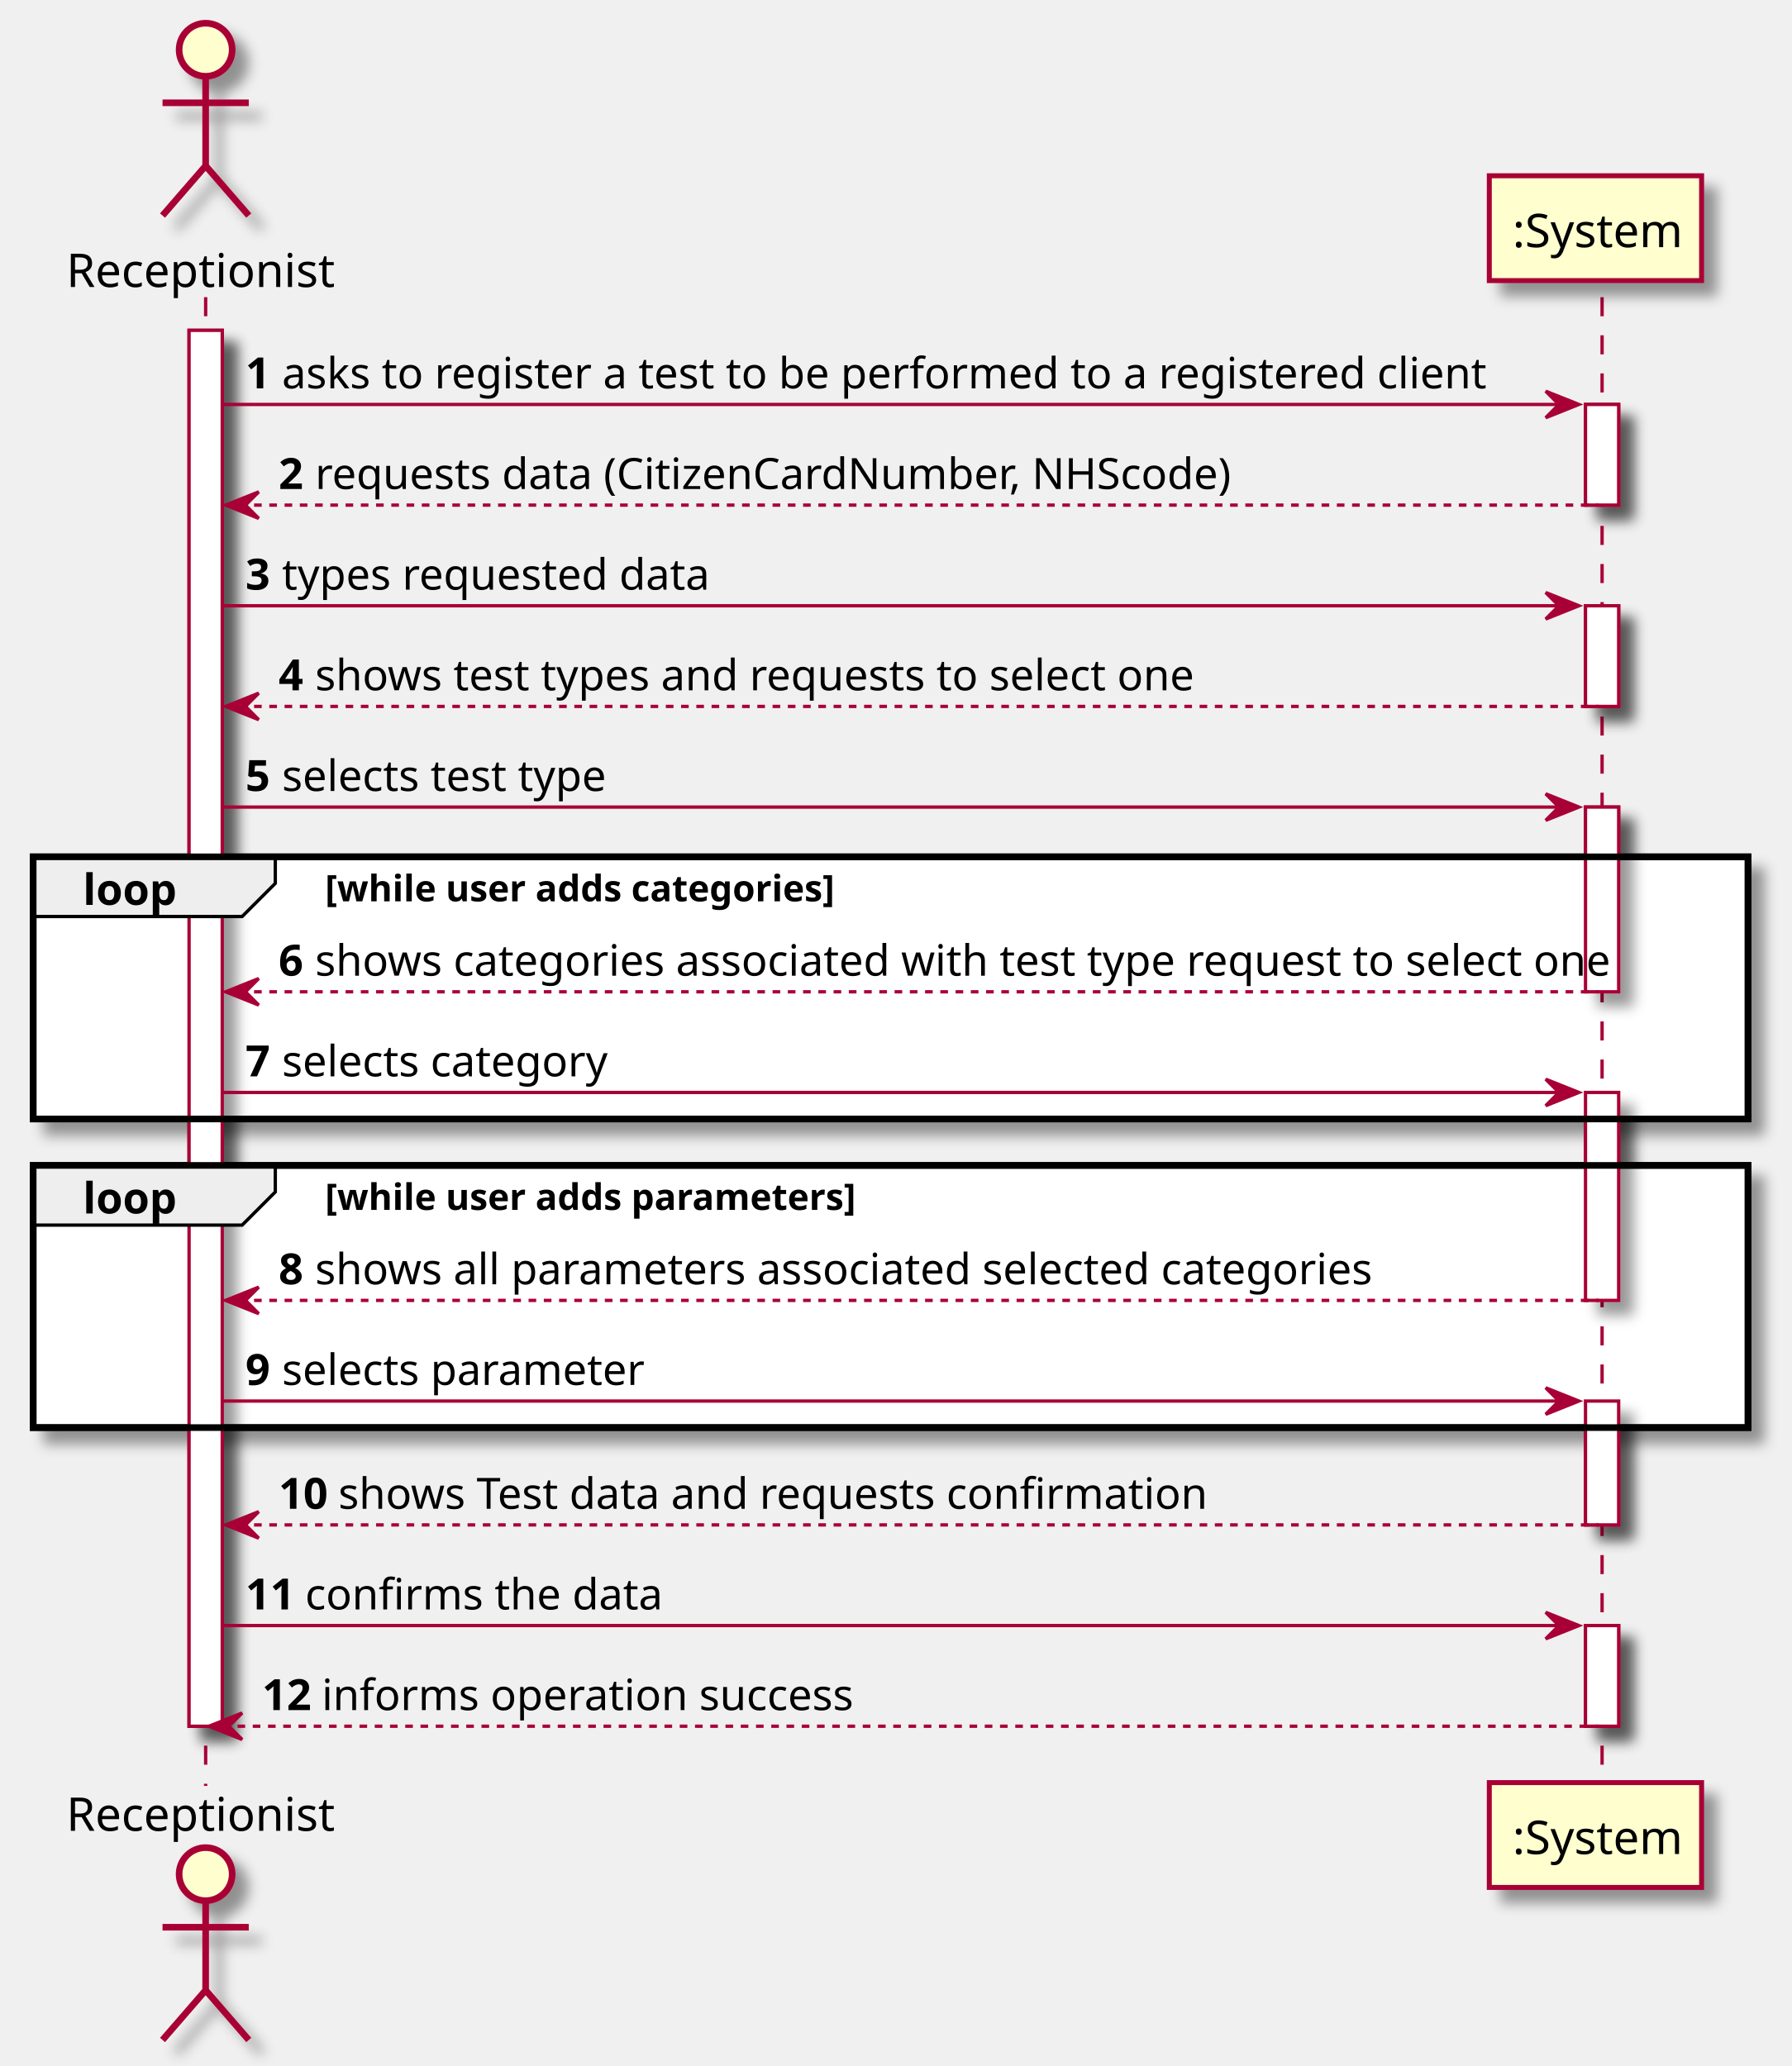
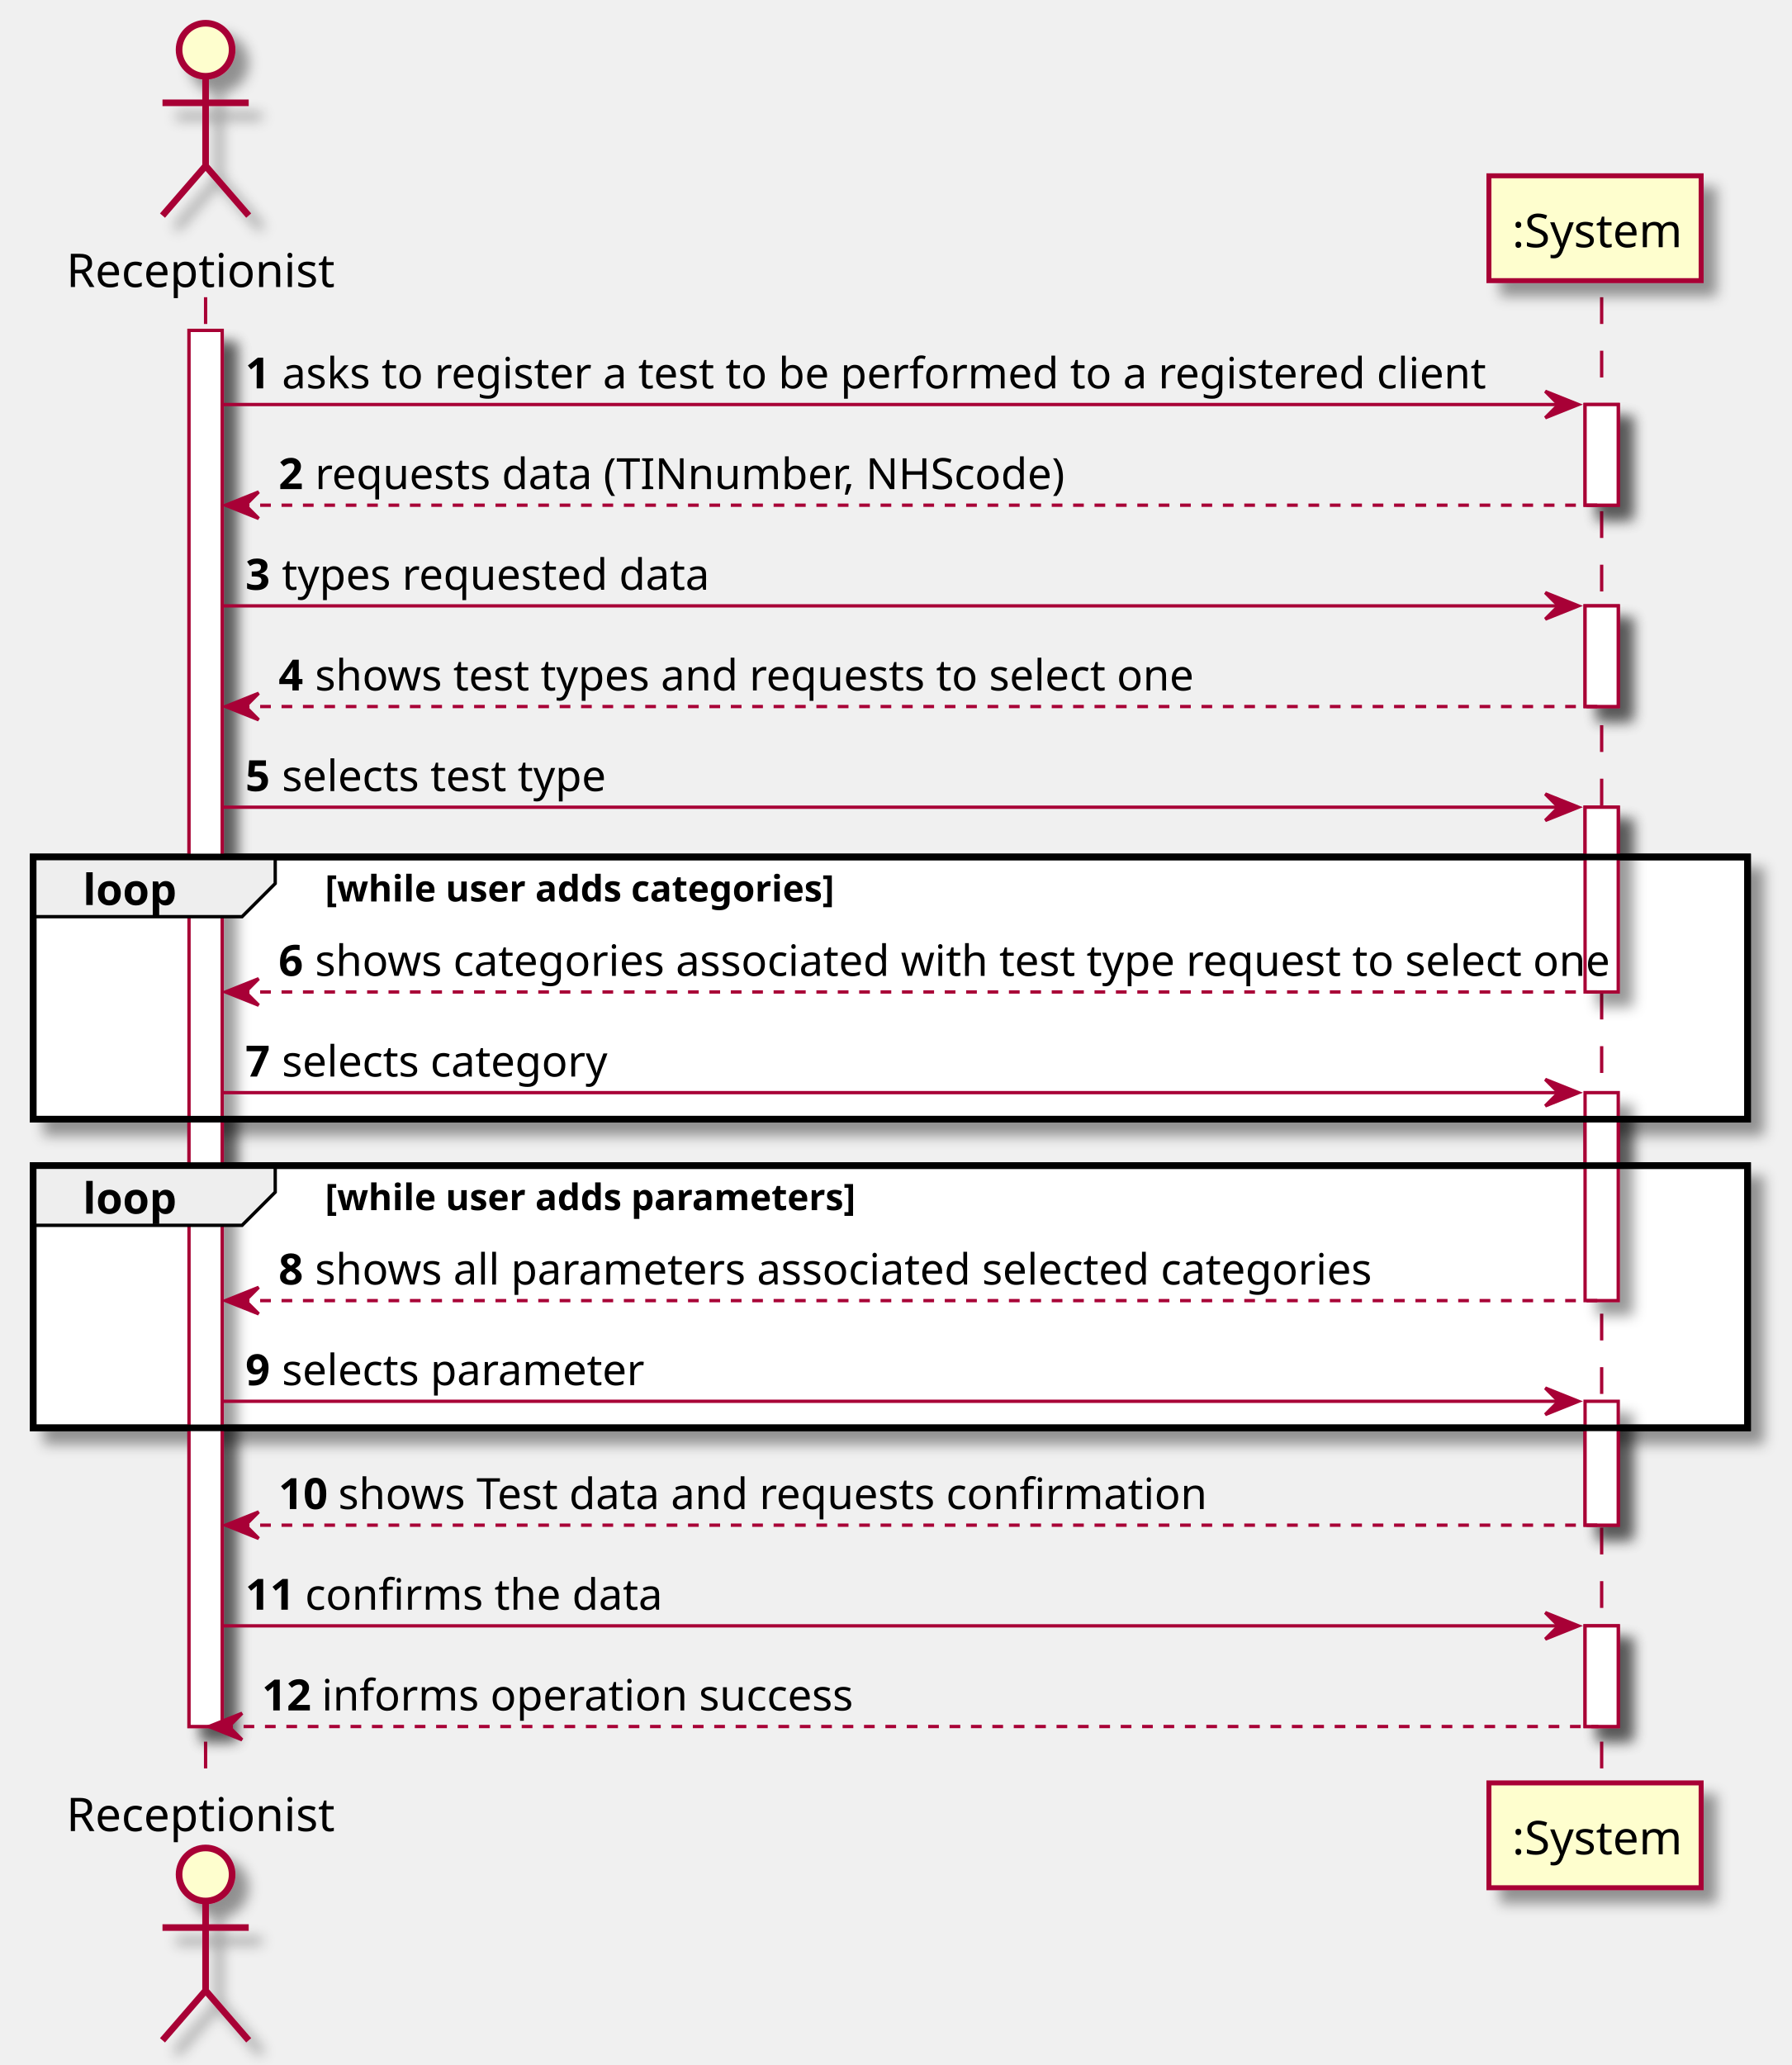
- <svg xmlns="http://www.w3.org/2000/svg" contentScriptType="application/ecmascript" contentStyleType="text/css" height="542.88px" preserveAspectRatio="none" style="width:470px;height:542px;" version="1.1" viewBox="0 0 470 542" width="470.67px" zoomAndPan="magnify">
+ <svg xmlns="http://www.w3.org/2000/svg" contentScriptType="application/ecmascript" contentStyleType="text/css" height="386.88px" preserveAspectRatio="none" style="width:335px;height:386px;" version="1.1" viewBox="0 0 335 386" width="335.42px" zoomAndPan="magnify">
  <defs>
-     <filter height="300%" id="ft87t2e0ye4y8" width="300%" x="-1" y="-1">
-       <feGaussianBlur result="blurOut" stdDeviation="1.74" />
+     <filter height="300%" id="f6wqwbzwipmmp" width="300%" x="-1" y="-1">
+       <feGaussianBlur result="blurOut" stdDeviation="1.24" />
      <feColorMatrix in="blurOut" result="blurOut2" type="matrix" values="0 0 0 0 0 0 0 0 0 0 0 0 0 0 0 0 0 0 .4 0" />
-       <feOffset dx="3.48" dy="3.48" in="blurOut2" result="blurOut3" />
+       <feOffset dx="2.48" dy="2.48" in="blurOut2" result="blurOut3" />
      <feBlend in="SourceGraphic" in2="blurOut3" mode="normal" />
    </filter>
  </defs>
  <g>
-     <rect fill="#FFFFFF" filter="url(#ft87t2e0ye4y8)" height="366.202" style="stroke:#A80036;stroke-width:0.87;" width="8.7" x="49.59" y="86.66" />
-     <rect fill="#FFFFFF" filter="url(#ft87t2e0ye4y8)" height="26.406" style="stroke:#A80036;stroke-width:0.87;" width="8.7" x="415.86" y="106.106" />
-     <rect fill="#FFFFFF" filter="url(#ft87t2e0ye4y8)" height="26.406" style="stroke:#A80036;stroke-width:0.87;" width="8.7" x="415.86" y="158.918" />
-     <rect fill="#FFFFFF" filter="url(#ft87t2e0ye4y8)" height="48.462" style="stroke:#A80036;stroke-width:0.87;" width="8.7" x="415.86" y="211.73" />
-     <rect fill="#FFFFFF" filter="url(#ft87t2e0ye4y8)" height="54.552" style="stroke:#A80036;stroke-width:0.87;" width="8.7" x="415.86" y="286.597" />
-     <rect fill="#FFFFFF" filter="url(#ft87t2e0ye4y8)" height="32.496" style="stroke:#A80036;stroke-width:0.87;" width="8.7" x="415.86" y="367.555" />
-     <rect fill="#FFFFFF" filter="url(#ft87t2e0ye4y8)" height="26.406" style="stroke:#A80036;stroke-width:0.87;" width="8.7" x="415.86" y="426.456" />
-     <rect fill="#FFFFFF" filter="url(#ft87t2e0ye4y8)" height="68.778" style="stroke:#000000;stroke-width:1.74;" width="449.79" x="8.7" y="224.78" />
-     <rect fill="#FFFFFF" filter="url(#ft87t2e0ye4y8)" height="68.778" style="stroke:#000000;stroke-width:1.74;" width="449.79" x="8.7" y="305.737" />
-     <line style="stroke:#A80036;stroke-width:0.87;stroke-dasharray:5.0,5.0;" x1="53.94" x2="53.94" y1="77.96" y2="468.522" />
-     <line style="stroke:#A80036;stroke-width:0.87;stroke-dasharray:5.0,5.0;" x1="420.21" x2="420.21" y1="77.96" y2="468.522" />
-     <text fill="#000000" font-family="sans-serif" font-size="12.18" lengthAdjust="spacing" textLength="67.86" x="17.4" y="75.284">Receptionist</text>
-     <ellipse cx="53.94" cy="13.05" fill="#FEFECE" filter="url(#ft87t2e0ye4y8)" rx="6.96" ry="6.96" style="stroke:#A80036;stroke-width:1.74;" />
-     <path d="M53.94,20.01 L53.94,43.5 M42.63,26.97 L65.25,26.97 M53.94,43.5 L42.63,56.55 M53.94,43.5 L65.25,56.55 " fill="none" filter="url(#ft87t2e0ye4y8)" style="stroke:#A80036;stroke-width:1.74;" />
-     <text fill="#000000" font-family="sans-serif" font-size="12.18" lengthAdjust="spacing" textLength="67.86" x="17.4" y="480.296">Receptionist</text>
-     <ellipse cx="53.94" cy="491.672" fill="#FEFECE" filter="url(#ft87t2e0ye4y8)" rx="6.96" ry="6.96" style="stroke:#A80036;stroke-width:1.74;" />
-     <path d="M53.94,498.632 L53.94,522.122 M42.63,505.592 L65.25,505.592 M53.94,522.122 L42.63,535.172 M53.94,522.122 L65.25,535.172 " fill="none" filter="url(#ft87t2e0ye4y8)" style="stroke:#A80036;stroke-width:1.74;" />
-     <rect fill="#FEFECE" filter="url(#ft87t2e0ye4y8)" height="27.5" style="stroke:#A80036;stroke-width:1.305;" width="55.68" x="390.63" y="46.11" />
-     <text fill="#000000" font-family="sans-serif" font-size="12.18" lengthAdjust="spacing" textLength="43.5" x="396.72" y="64.844">:System</text>
-     <rect fill="#FEFECE" filter="url(#ft87t2e0ye4y8)" height="27.5" style="stroke:#A80036;stroke-width:1.305;" width="55.68" x="390.63" y="467.652" />
-     <text fill="#000000" font-family="sans-serif" font-size="12.18" lengthAdjust="spacing" textLength="43.5" x="396.72" y="486.386">:System</text>
-     <rect fill="#FFFFFF" filter="url(#ft87t2e0ye4y8)" height="366.202" style="stroke:#A80036;stroke-width:0.87;" width="8.7" x="49.59" y="86.66" />
-     <rect fill="#FFFFFF" filter="url(#ft87t2e0ye4y8)" height="26.406" style="stroke:#A80036;stroke-width:0.87;" width="8.7" x="415.86" y="106.106" />
-     <rect fill="#FFFFFF" filter="url(#ft87t2e0ye4y8)" height="26.406" style="stroke:#A80036;stroke-width:0.87;" width="8.7" x="415.86" y="158.918" />
-     <rect fill="#FFFFFF" filter="url(#ft87t2e0ye4y8)" height="48.462" style="stroke:#A80036;stroke-width:0.87;" width="8.7" x="415.86" y="211.73" />
-     <rect fill="#FFFFFF" filter="url(#ft87t2e0ye4y8)" height="54.552" style="stroke:#A80036;stroke-width:0.87;" width="8.7" x="415.86" y="286.597" />
-     <rect fill="#FFFFFF" filter="url(#ft87t2e0ye4y8)" height="32.496" style="stroke:#A80036;stroke-width:0.87;" width="8.7" x="415.86" y="367.555" />
-     <rect fill="#FFFFFF" filter="url(#ft87t2e0ye4y8)" height="26.406" style="stroke:#A80036;stroke-width:0.87;" width="8.7" x="415.86" y="426.456" />
-     <polygon fill="#A80036" points="405.42,102.626,414.12,106.106,405.42,109.586,408.9,106.106" style="stroke:#A80036;stroke-width:0.87;" />
-     <line style="stroke:#A80036;stroke-width:0.87;" x1="58.29" x2="410.64" y1="106.106" y2="106.106" />
-     <text fill="#000000" font-family="sans-serif" font-size="11.31" font-weight="bold" lengthAdjust="spacing" textLength="6.09" x="64.38" y="101.881">1</text>
-     <text fill="#000000" font-family="sans-serif" font-size="11.31" lengthAdjust="spacing" textLength="298.41" x="73.95" y="101.881">asks to register a test to be performed to a registered client</text>
-     <polygon fill="#A80036" points="67.86,129.032,59.16,132.512,67.86,135.992,64.38,132.512" style="stroke:#A80036;stroke-width:0.87;" />
-     <line style="stroke:#A80036;stroke-width:0.87;stroke-dasharray:2.0,2.0;" x1="62.64" x2="419.34" y1="132.512" y2="132.512" />
-     <text fill="#000000" font-family="sans-serif" font-size="11.31" font-weight="bold" lengthAdjust="spacing" textLength="6.09" x="73.08" y="128.287">2</text>
-     <text fill="#000000" font-family="sans-serif" font-size="11.31" lengthAdjust="spacing" textLength="231.42" x="82.65" y="128.287">requests data (CitizenCardNumber, NHScode)</text>
-     <polygon fill="#A80036" points="405.42,155.438,414.12,158.918,405.42,162.398,408.9,158.918" style="stroke:#A80036;stroke-width:0.87;" />
-     <line style="stroke:#A80036;stroke-width:0.87;" x1="58.29" x2="410.64" y1="158.918" y2="158.918" />
-     <text fill="#000000" font-family="sans-serif" font-size="11.31" font-weight="bold" lengthAdjust="spacing" textLength="6.09" x="64.38" y="154.693">3</text>
-     <text fill="#000000" font-family="sans-serif" font-size="11.31" lengthAdjust="spacing" textLength="106.14" x="73.95" y="154.693">types requested data</text>
-     <polygon fill="#A80036" points="67.86,181.844,59.16,185.324,67.86,188.804,64.38,185.324" style="stroke:#A80036;stroke-width:0.87;" />
-     <line style="stroke:#A80036;stroke-width:0.87;stroke-dasharray:2.0,2.0;" x1="62.64" x2="419.34" y1="185.324" y2="185.324" />
-     <text fill="#000000" font-family="sans-serif" font-size="11.31" font-weight="bold" lengthAdjust="spacing" textLength="6.09" x="73.08" y="181.099">4</text>
-     <text fill="#000000" font-family="sans-serif" font-size="11.31" lengthAdjust="spacing" textLength="223.59" x="82.65" y="181.099">shows test types and requests to select one</text>
-     <polygon fill="#A80036" points="405.42,208.25,414.12,211.73,405.42,215.209,408.9,211.73" style="stroke:#A80036;stroke-width:0.87;" />
-     <line style="stroke:#A80036;stroke-width:0.87;" x1="58.29" x2="410.64" y1="211.73" y2="211.73" />
-     <text fill="#000000" font-family="sans-serif" font-size="11.31" font-weight="bold" lengthAdjust="spacing" textLength="6.09" x="64.38" y="207.504">5</text>
-     <text fill="#000000" font-family="sans-serif" font-size="11.31" lengthAdjust="spacing" textLength="84.39" x="73.95" y="207.504">selects test type</text>
-     <path d="M8.7,224.78 L72.21,224.78 L72.21,231.739 L63.51,240.44 L8.7,240.44 L8.7,224.78 " fill="#EEEEEE" style="stroke:#000000;stroke-width:0.87;" />
-     <rect fill="none" height="68.778" style="stroke:#000000;stroke-width:1.74;" width="449.79" x="8.7" y="224.78" />
-     <text fill="#000000" font-family="sans-serif" font-size="11.31" font-weight="bold" lengthAdjust="spacing" textLength="24.36" x="21.75" y="237.39">loop</text>
-     <text fill="#000000" font-family="sans-serif" font-size="9.57" font-weight="bold" lengthAdjust="spacing" textLength="138.33" x="85.26" y="236.454">[while user adds categories]</text>
-     <polygon fill="#A80036" points="67.86,256.711,59.16,260.191,67.86,263.671,64.38,260.191" style="stroke:#A80036;stroke-width:0.87;" />
-     <line style="stroke:#A80036;stroke-width:0.87;stroke-dasharray:2.0,2.0;" x1="62.64" x2="419.34" y1="260.191" y2="260.191" />
-     <text fill="#000000" font-family="sans-serif" font-size="11.31" font-weight="bold" lengthAdjust="spacing" textLength="6.09" x="73.08" y="255.966">6</text>
-     <text fill="#000000" font-family="sans-serif" font-size="11.31" lengthAdjust="spacing" textLength="327.12" x="82.65" y="255.966">shows categories associated with test type request to select one</text>
-     <polygon fill="#A80036" points="405.42,283.117,414.12,286.597,405.42,290.077,408.9,286.597" style="stroke:#A80036;stroke-width:0.87;" />
-     <line style="stroke:#A80036;stroke-width:0.87;" x1="58.29" x2="410.64" y1="286.597" y2="286.597" />
-     <text fill="#000000" font-family="sans-serif" font-size="11.31" font-weight="bold" lengthAdjust="spacing" textLength="6.09" x="64.38" y="282.372">7</text>
-     <text fill="#000000" font-family="sans-serif" font-size="11.31" lengthAdjust="spacing" textLength="83.52" x="73.95" y="282.372">selects category</text>
-     <path d="M8.7,305.737 L72.21,305.737 L72.21,312.697 L63.51,321.397 L8.7,321.397 L8.7,305.737 " fill="#EEEEEE" style="stroke:#000000;stroke-width:0.87;" />
-     <rect fill="none" height="68.778" style="stroke:#000000;stroke-width:1.74;" width="449.79" x="8.7" y="305.737" />
-     <text fill="#000000" font-family="sans-serif" font-size="11.31" font-weight="bold" lengthAdjust="spacing" textLength="24.36" x="21.75" y="318.348">loop</text>
-     <text fill="#000000" font-family="sans-serif" font-size="9.57" font-weight="bold" lengthAdjust="spacing" textLength="143.55" x="85.26" y="317.411">[while user adds parameters]</text>
-     <polygon fill="#A80036" points="67.86,337.669,59.16,341.149,67.86,344.629,64.38,341.149" style="stroke:#A80036;stroke-width:0.87;" />
-     <line style="stroke:#A80036;stroke-width:0.87;stroke-dasharray:2.0,2.0;" x1="62.64" x2="419.34" y1="341.149" y2="341.149" />
-     <text fill="#000000" font-family="sans-serif" font-size="11.31" font-weight="bold" lengthAdjust="spacing" textLength="6.09" x="73.08" y="336.924">8</text>
-     <text fill="#000000" font-family="sans-serif" font-size="11.31" lengthAdjust="spacing" textLength="267.09" x="82.65" y="336.924">shows all parameters associated selected categories</text>
-     <polygon fill="#A80036" points="405.42,364.075,414.12,367.555,405.42,371.035,408.9,367.555" style="stroke:#A80036;stroke-width:0.87;" />
-     <line style="stroke:#A80036;stroke-width:0.87;" x1="58.29" x2="410.64" y1="367.555" y2="367.555" />
-     <text fill="#000000" font-family="sans-serif" font-size="11.31" font-weight="bold" lengthAdjust="spacing" textLength="6.09" x="64.38" y="363.329">9</text>
-     <text fill="#000000" font-family="sans-serif" font-size="11.31" lengthAdjust="spacing" textLength="90.48" x="73.95" y="363.329">selects parameter</text>
-     <polygon fill="#A80036" points="67.86,396.57,59.16,400.05,67.86,403.531,64.38,400.05" style="stroke:#A80036;stroke-width:0.87;" />
-     <line style="stroke:#A80036;stroke-width:0.87;stroke-dasharray:2.0,2.0;" x1="62.64" x2="419.34" y1="400.05" y2="400.05" />
-     <text fill="#000000" font-family="sans-serif" font-size="11.31" font-weight="bold" lengthAdjust="spacing" textLength="12.18" x="73.08" y="395.825">10</text>
-     <text fill="#000000" font-family="sans-serif" font-size="11.31" lengthAdjust="spacing" textLength="215.76" x="88.74" y="395.825">shows Test data and requests confirmation</text>
-     <polygon fill="#A80036" points="405.42,422.976,414.12,426.456,405.42,429.936,408.9,426.456" style="stroke:#A80036;stroke-width:0.87;" />
-     <line style="stroke:#A80036;stroke-width:0.87;" x1="58.29" x2="410.64" y1="426.456" y2="426.456" />
-     <text fill="#000000" font-family="sans-serif" font-size="11.31" font-weight="bold" lengthAdjust="spacing" textLength="12.18" x="64.38" y="422.231">11</text>
-     <text fill="#000000" font-family="sans-serif" font-size="11.31" lengthAdjust="spacing" textLength="87" x="80.04" y="422.231">confirms the data</text>
-     <polygon fill="#A80036" points="63.51,449.382,54.81,452.862,63.51,456.342,60.03,452.862" style="stroke:#A80036;stroke-width:0.87;" />
-     <line style="stroke:#A80036;stroke-width:0.87;stroke-dasharray:2.0,2.0;" x1="58.29" x2="419.34" y1="452.862" y2="452.862" />
-     <text fill="#000000" font-family="sans-serif" font-size="11.31" font-weight="bold" lengthAdjust="spacing" textLength="12.18" x="68.73" y="448.637">12</text>
-     <text fill="#000000" font-family="sans-serif" font-size="11.31" lengthAdjust="spacing" textLength="132.24" x="84.39" y="448.637">informs operation success</text>
+     <rect fill="#FFFFFF" filter="url(#f6wqwbzwipmmp)" height="260.972" style="stroke:#A80036;stroke-width:0.62;" width="6.2" x="35.34" y="61.758" />
+     <rect fill="#FFFFFF" filter="url(#f6wqwbzwipmmp)" height="18.818" style="stroke:#A80036;stroke-width:0.62;" width="6.2" x="296.36" y="75.616" />
+     <rect fill="#FFFFFF" filter="url(#f6wqwbzwipmmp)" height="18.818" style="stroke:#A80036;stroke-width:0.62;" width="6.2" x="296.36" y="113.252" />
+     <rect fill="#FFFFFF" filter="url(#f6wqwbzwipmmp)" height="34.536" style="stroke:#A80036;stroke-width:0.62;" width="6.2" x="296.36" y="150.888" />
+     <rect fill="#FFFFFF" filter="url(#f6wqwbzwipmmp)" height="38.876" style="stroke:#A80036;stroke-width:0.62;" width="6.2" x="296.36" y="204.242" />
+     <rect fill="#FFFFFF" filter="url(#f6wqwbzwipmmp)" height="23.158" style="stroke:#A80036;stroke-width:0.62;" width="6.2" x="296.36" y="261.935" />
+     <rect fill="#FFFFFF" filter="url(#f6wqwbzwipmmp)" height="18.818" style="stroke:#A80036;stroke-width:0.62;" width="6.2" x="296.36" y="303.911" />
+     <rect fill="#FFFFFF" filter="url(#f6wqwbzwipmmp)" height="49.014" style="stroke:#000000;stroke-width:1.24;" width="320.54" x="6.2" y="160.188" />
+     <rect fill="#FFFFFF" filter="url(#f6wqwbzwipmmp)" height="49.014" style="stroke:#000000;stroke-width:1.24;" width="320.54" x="6.2" y="217.882" />
+     <line style="stroke:#A80036;stroke-width:0.62;stroke-dasharray:5.0,5.0;" x1="38.44" x2="38.44" y1="55.558" y2="333.889" />
+     <line style="stroke:#A80036;stroke-width:0.62;stroke-dasharray:5.0,5.0;" x1="299.46" x2="299.46" y1="55.558" y2="333.889" />
+     <text fill="#000000" font-family="sans-serif" font-size="8.68" lengthAdjust="spacing" textLength="48.36" x="12.4" y="53.651">Receptionist</text>
+     <ellipse cx="38.44" cy="9.3" fill="#FEFECE" filter="url(#f6wqwbzwipmmp)" rx="4.96" ry="4.96" style="stroke:#A80036;stroke-width:1.24;" />
+     <path d="M38.44,14.26 L38.44,31 M30.38,19.22 L46.5,19.22 M38.44,31 L30.38,40.3 M38.44,31 L46.5,40.3 " fill="none" filter="url(#f6wqwbzwipmmp)" style="stroke:#A80036;stroke-width:1.24;" />
+     <text fill="#000000" font-family="sans-serif" font-size="8.68" lengthAdjust="spacing" textLength="48.36" x="12.4" y="342.28">Receptionist</text>
+     <ellipse cx="38.44" cy="350.387" fill="#FEFECE" filter="url(#f6wqwbzwipmmp)" rx="4.96" ry="4.96" style="stroke:#A80036;stroke-width:1.24;" />
+     <path d="M38.44,355.347 L38.44,372.087 M30.38,360.307 L46.5,360.307 M38.44,372.087 L30.38,381.387 M38.44,372.087 L46.5,381.387 " fill="none" filter="url(#f6wqwbzwipmmp)" style="stroke:#A80036;stroke-width:1.24;" />
+     <rect fill="#FEFECE" filter="url(#f6wqwbzwipmmp)" height="19.598" style="stroke:#A80036;stroke-width:0.93;" width="39.68" x="278.38" y="32.86" />
+     <text fill="#000000" font-family="sans-serif" font-size="8.68" lengthAdjust="spacing" textLength="31" x="282.72" y="46.211">:System</text>
+     <rect fill="#FEFECE" filter="url(#f6wqwbzwipmmp)" height="19.598" style="stroke:#A80036;stroke-width:0.93;" width="39.68" x="278.38" y="333.269" />
+     <text fill="#000000" font-family="sans-serif" font-size="8.68" lengthAdjust="spacing" textLength="31" x="282.72" y="346.62">:System</text>
+     <rect fill="#FFFFFF" filter="url(#f6wqwbzwipmmp)" height="260.972" style="stroke:#A80036;stroke-width:0.62;" width="6.2" x="35.34" y="61.758" />
+     <rect fill="#FFFFFF" filter="url(#f6wqwbzwipmmp)" height="18.818" style="stroke:#A80036;stroke-width:0.62;" width="6.2" x="296.36" y="75.616" />
+     <rect fill="#FFFFFF" filter="url(#f6wqwbzwipmmp)" height="18.818" style="stroke:#A80036;stroke-width:0.62;" width="6.2" x="296.36" y="113.252" />
+     <rect fill="#FFFFFF" filter="url(#f6wqwbzwipmmp)" height="34.536" style="stroke:#A80036;stroke-width:0.62;" width="6.2" x="296.36" y="150.888" />
+     <rect fill="#FFFFFF" filter="url(#f6wqwbzwipmmp)" height="38.876" style="stroke:#A80036;stroke-width:0.62;" width="6.2" x="296.36" y="204.242" />
+     <rect fill="#FFFFFF" filter="url(#f6wqwbzwipmmp)" height="23.158" style="stroke:#A80036;stroke-width:0.62;" width="6.2" x="296.36" y="261.935" />
+     <rect fill="#FFFFFF" filter="url(#f6wqwbzwipmmp)" height="18.818" style="stroke:#A80036;stroke-width:0.62;" width="6.2" x="296.36" y="303.911" />
+     <polygon fill="#A80036" points="288.92,73.136,295.12,75.616,288.92,78.096,291.4,75.616" style="stroke:#A80036;stroke-width:0.62;" />
+     <line style="stroke:#A80036;stroke-width:0.62;" x1="41.54" x2="292.64" y1="75.616" y2="75.616" />
+     <text fill="#000000" font-family="sans-serif" font-size="8.06" font-weight="bold" lengthAdjust="spacing" textLength="4.34" x="45.88" y="72.605">1</text>
+     <text fill="#000000" font-family="sans-serif" font-size="8.06" lengthAdjust="spacing" textLength="212.66" x="52.7" y="72.605">asks to register a test to be performed to a registered client</text>
+     <polygon fill="#A80036" points="48.36,91.954,42.16,94.434,48.36,96.914,45.88,94.434" style="stroke:#A80036;stroke-width:0.62;" />
+     <line style="stroke:#A80036;stroke-width:0.62;stroke-dasharray:2.0,2.0;" x1="44.64" x2="298.84" y1="94.434" y2="94.434" />
+     <text fill="#000000" font-family="sans-serif" font-size="8.06" font-weight="bold" lengthAdjust="spacing" textLength="4.34" x="52.08" y="91.423">2</text>
+     <text fill="#000000" font-family="sans-serif" font-size="8.06" lengthAdjust="spacing" textLength="133.92" x="58.9" y="91.423">requests data (TINnumber, NHScode)</text>
+     <polygon fill="#A80036" points="288.92,110.772,295.12,113.252,288.92,115.732,291.4,113.252" style="stroke:#A80036;stroke-width:0.62;" />
+     <line style="stroke:#A80036;stroke-width:0.62;" x1="41.54" x2="292.64" y1="113.252" y2="113.252" />
+     <text fill="#000000" font-family="sans-serif" font-size="8.06" font-weight="bold" lengthAdjust="spacing" textLength="4.34" x="45.88" y="110.241">3</text>
+     <text fill="#000000" font-family="sans-serif" font-size="8.06" lengthAdjust="spacing" textLength="75.64" x="52.7" y="110.241">types requested data</text>
+     <polygon fill="#A80036" points="48.36,129.59,42.16,132.07,48.36,134.55,45.88,132.07" style="stroke:#A80036;stroke-width:0.62;" />
+     <line style="stroke:#A80036;stroke-width:0.62;stroke-dasharray:2.0,2.0;" x1="44.64" x2="298.84" y1="132.07" y2="132.07" />
+     <text fill="#000000" font-family="sans-serif" font-size="8.06" font-weight="bold" lengthAdjust="spacing" textLength="4.34" x="52.08" y="129.059">4</text>
+     <text fill="#000000" font-family="sans-serif" font-size="8.06" lengthAdjust="spacing" textLength="159.34" x="58.9" y="129.059">shows test types and requests to select one</text>
+     <polygon fill="#A80036" points="288.92,148.408,295.12,150.888,288.92,153.368,291.4,150.888" style="stroke:#A80036;stroke-width:0.62;" />
+     <line style="stroke:#A80036;stroke-width:0.62;" x1="41.54" x2="292.64" y1="150.888" y2="150.888" />
+     <text fill="#000000" font-family="sans-serif" font-size="8.06" font-weight="bold" lengthAdjust="spacing" textLength="4.34" x="45.88" y="147.877">5</text>
+     <text fill="#000000" font-family="sans-serif" font-size="8.06" lengthAdjust="spacing" textLength="60.14" x="52.7" y="147.877">selects test type</text>
+     <path d="M6.2,160.188 L51.46,160.188 L51.46,165.148 L45.26,171.348 L6.2,171.348 L6.2,160.188 " fill="#EEEEEE" style="stroke:#000000;stroke-width:0.62;" />
+     <rect fill="none" height="49.014" style="stroke:#000000;stroke-width:1.24;" width="320.54" x="6.2" y="160.188" />
+     <text fill="#000000" font-family="sans-serif" font-size="8.06" font-weight="bold" lengthAdjust="spacing" textLength="17.36" x="15.5" y="169.175">loop</text>
+     <text fill="#000000" font-family="sans-serif" font-size="6.82" font-weight="bold" lengthAdjust="spacing" textLength="98.58" x="60.76" y="168.507">[while user adds categories]</text>
+     <polygon fill="#A80036" points="48.36,182.944,42.16,185.424,48.36,187.904,45.88,185.424" style="stroke:#A80036;stroke-width:0.62;" />
+     <line style="stroke:#A80036;stroke-width:0.62;stroke-dasharray:2.0,2.0;" x1="44.64" x2="298.84" y1="185.424" y2="185.424" />
+     <text fill="#000000" font-family="sans-serif" font-size="8.06" font-weight="bold" lengthAdjust="spacing" textLength="4.34" x="52.08" y="182.413">6</text>
+     <text fill="#000000" font-family="sans-serif" font-size="8.06" lengthAdjust="spacing" textLength="233.12" x="58.9" y="182.413">shows categories associated with test type request to select one</text>
+     <polygon fill="#A80036" points="288.92,201.762,295.12,204.242,288.92,206.722,291.4,204.242" style="stroke:#A80036;stroke-width:0.62;" />
+     <line style="stroke:#A80036;stroke-width:0.62;" x1="41.54" x2="292.64" y1="204.242" y2="204.242" />
+     <text fill="#000000" font-family="sans-serif" font-size="8.06" font-weight="bold" lengthAdjust="spacing" textLength="4.34" x="45.88" y="201.231">7</text>
+     <text fill="#000000" font-family="sans-serif" font-size="8.06" lengthAdjust="spacing" textLength="59.52" x="52.7" y="201.231">selects category</text>
+     <path d="M6.2,217.882 L51.46,217.882 L51.46,222.842 L45.26,229.042 L6.2,229.042 L6.2,217.882 " fill="#EEEEEE" style="stroke:#000000;stroke-width:0.62;" />
+     <rect fill="none" height="49.014" style="stroke:#000000;stroke-width:1.24;" width="320.54" x="6.2" y="217.882" />
+     <text fill="#000000" font-family="sans-serif" font-size="8.06" font-weight="bold" lengthAdjust="spacing" textLength="17.36" x="15.5" y="226.869">loop</text>
+     <text fill="#000000" font-family="sans-serif" font-size="6.82" font-weight="bold" lengthAdjust="spacing" textLength="102.3" x="60.76" y="226.201">[while user adds parameters]</text>
+     <polygon fill="#A80036" points="48.36,240.637,42.16,243.118,48.36,245.597,45.88,243.118" style="stroke:#A80036;stroke-width:0.62;" />
+     <line style="stroke:#A80036;stroke-width:0.62;stroke-dasharray:2.0,2.0;" x1="44.64" x2="298.84" y1="243.118" y2="243.118" />
+     <text fill="#000000" font-family="sans-serif" font-size="8.06" font-weight="bold" lengthAdjust="spacing" textLength="4.34" x="52.08" y="240.107">8</text>
+     <text fill="#000000" font-family="sans-serif" font-size="8.06" lengthAdjust="spacing" textLength="190.34" x="58.9" y="240.107">shows all parameters associated selected categories</text>
+     <polygon fill="#A80036" points="288.92,259.455,295.12,261.935,288.92,264.416,291.4,261.935" style="stroke:#A80036;stroke-width:0.62;" />
+     <line style="stroke:#A80036;stroke-width:0.62;" x1="41.54" x2="292.64" y1="261.935" y2="261.935" />
+     <text fill="#000000" font-family="sans-serif" font-size="8.06" font-weight="bold" lengthAdjust="spacing" textLength="4.34" x="45.88" y="258.925">9</text>
+     <text fill="#000000" font-family="sans-serif" font-size="8.06" lengthAdjust="spacing" textLength="64.48" x="52.7" y="258.925">selects parameter</text>
+     <polygon fill="#A80036" points="48.36,282.613,42.16,285.093,48.36,287.573,45.88,285.093" style="stroke:#A80036;stroke-width:0.62;" />
+     <line style="stroke:#A80036;stroke-width:0.62;stroke-dasharray:2.0,2.0;" x1="44.64" x2="298.84" y1="285.093" y2="285.093" />
+     <text fill="#000000" font-family="sans-serif" font-size="8.06" font-weight="bold" lengthAdjust="spacing" textLength="8.68" x="52.08" y="282.082">10</text>
+     <text fill="#000000" font-family="sans-serif" font-size="8.06" lengthAdjust="spacing" textLength="153.76" x="63.24" y="282.082">shows Test data and requests confirmation</text>
+     <polygon fill="#A80036" points="288.92,301.431,295.12,303.911,288.92,306.391,291.4,303.911" style="stroke:#A80036;stroke-width:0.62;" />
+     <line style="stroke:#A80036;stroke-width:0.62;" x1="41.54" x2="292.64" y1="303.911" y2="303.911" />
+     <text fill="#000000" font-family="sans-serif" font-size="8.06" font-weight="bold" lengthAdjust="spacing" textLength="8.68" x="45.88" y="300.9">11</text>
+     <text fill="#000000" font-family="sans-serif" font-size="8.06" lengthAdjust="spacing" textLength="62" x="57.04" y="300.9">confirms the data</text>
+     <polygon fill="#A80036" points="45.26,320.249,39.06,322.729,45.26,325.209,42.78,322.729" style="stroke:#A80036;stroke-width:0.62;" />
+     <line style="stroke:#A80036;stroke-width:0.62;stroke-dasharray:2.0,2.0;" x1="41.54" x2="298.84" y1="322.729" y2="322.729" />
+     <text fill="#000000" font-family="sans-serif" font-size="8.06" font-weight="bold" lengthAdjust="spacing" textLength="8.68" x="48.98" y="319.718">12</text>
+     <text fill="#000000" font-family="sans-serif" font-size="8.06" lengthAdjust="spacing" textLength="94.24" x="60.14" y="319.718">informs operation success</text>
  </g>
</svg>
